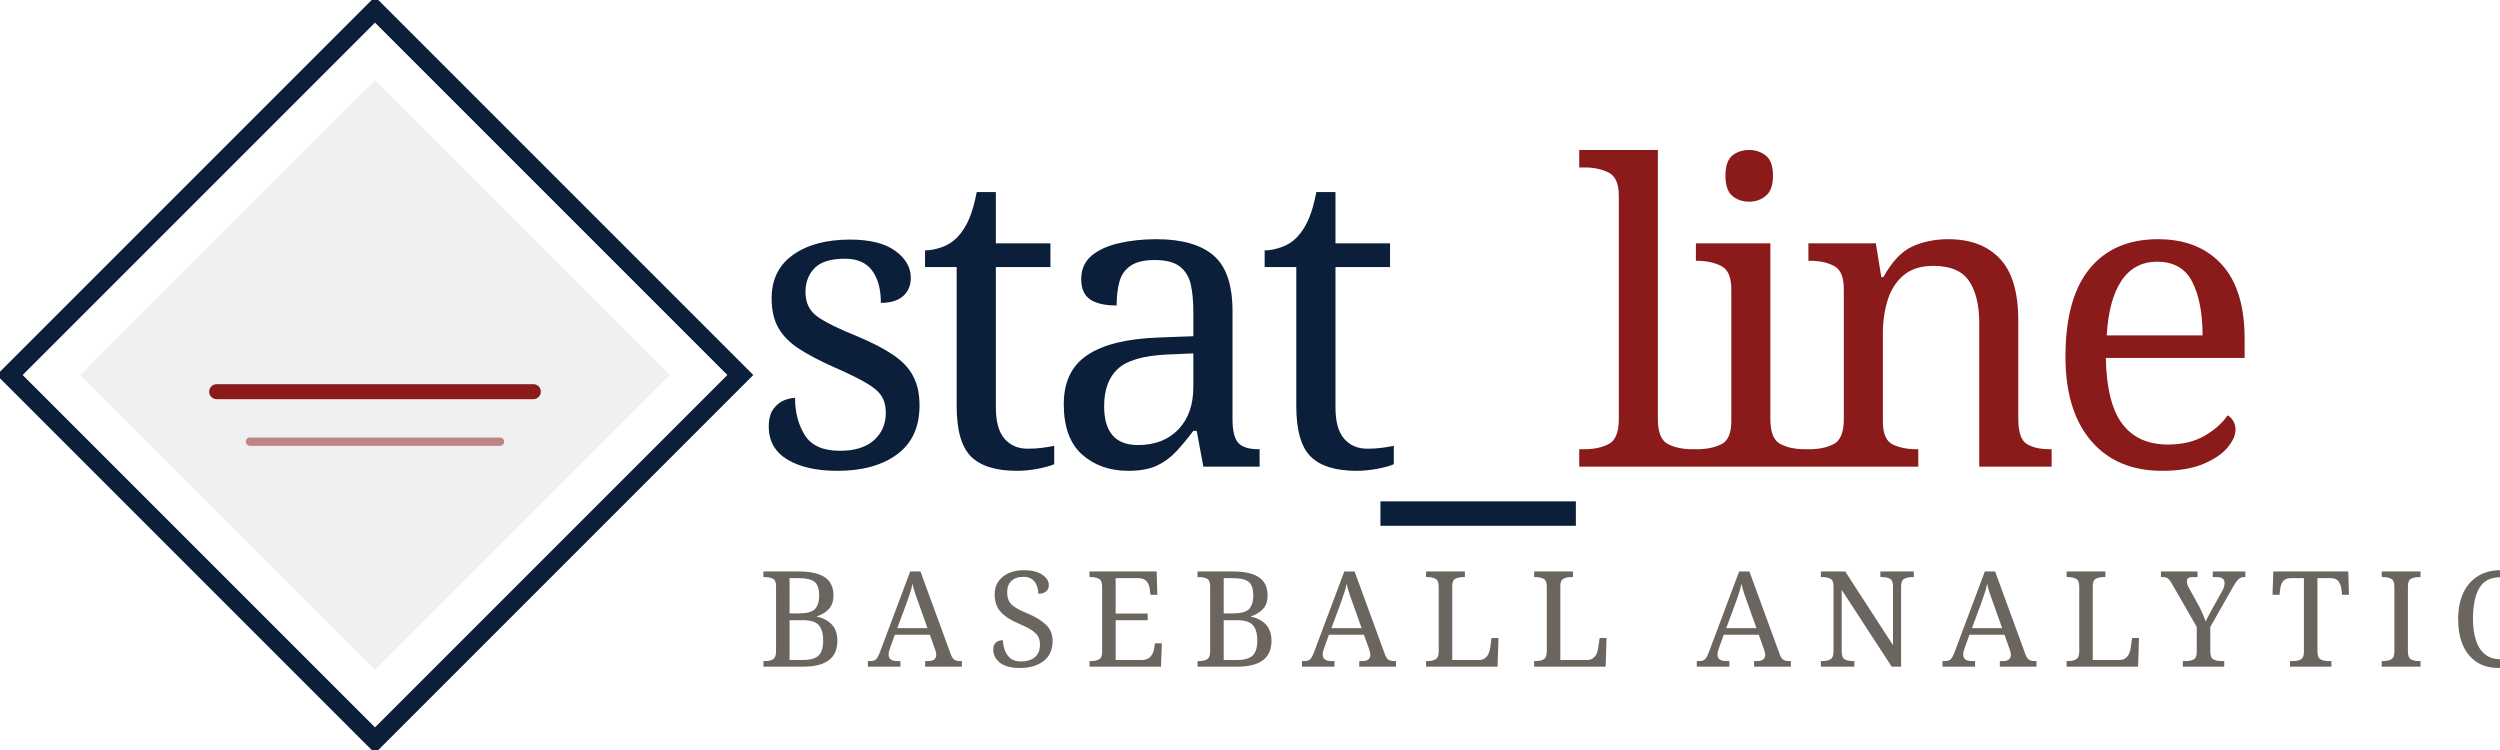
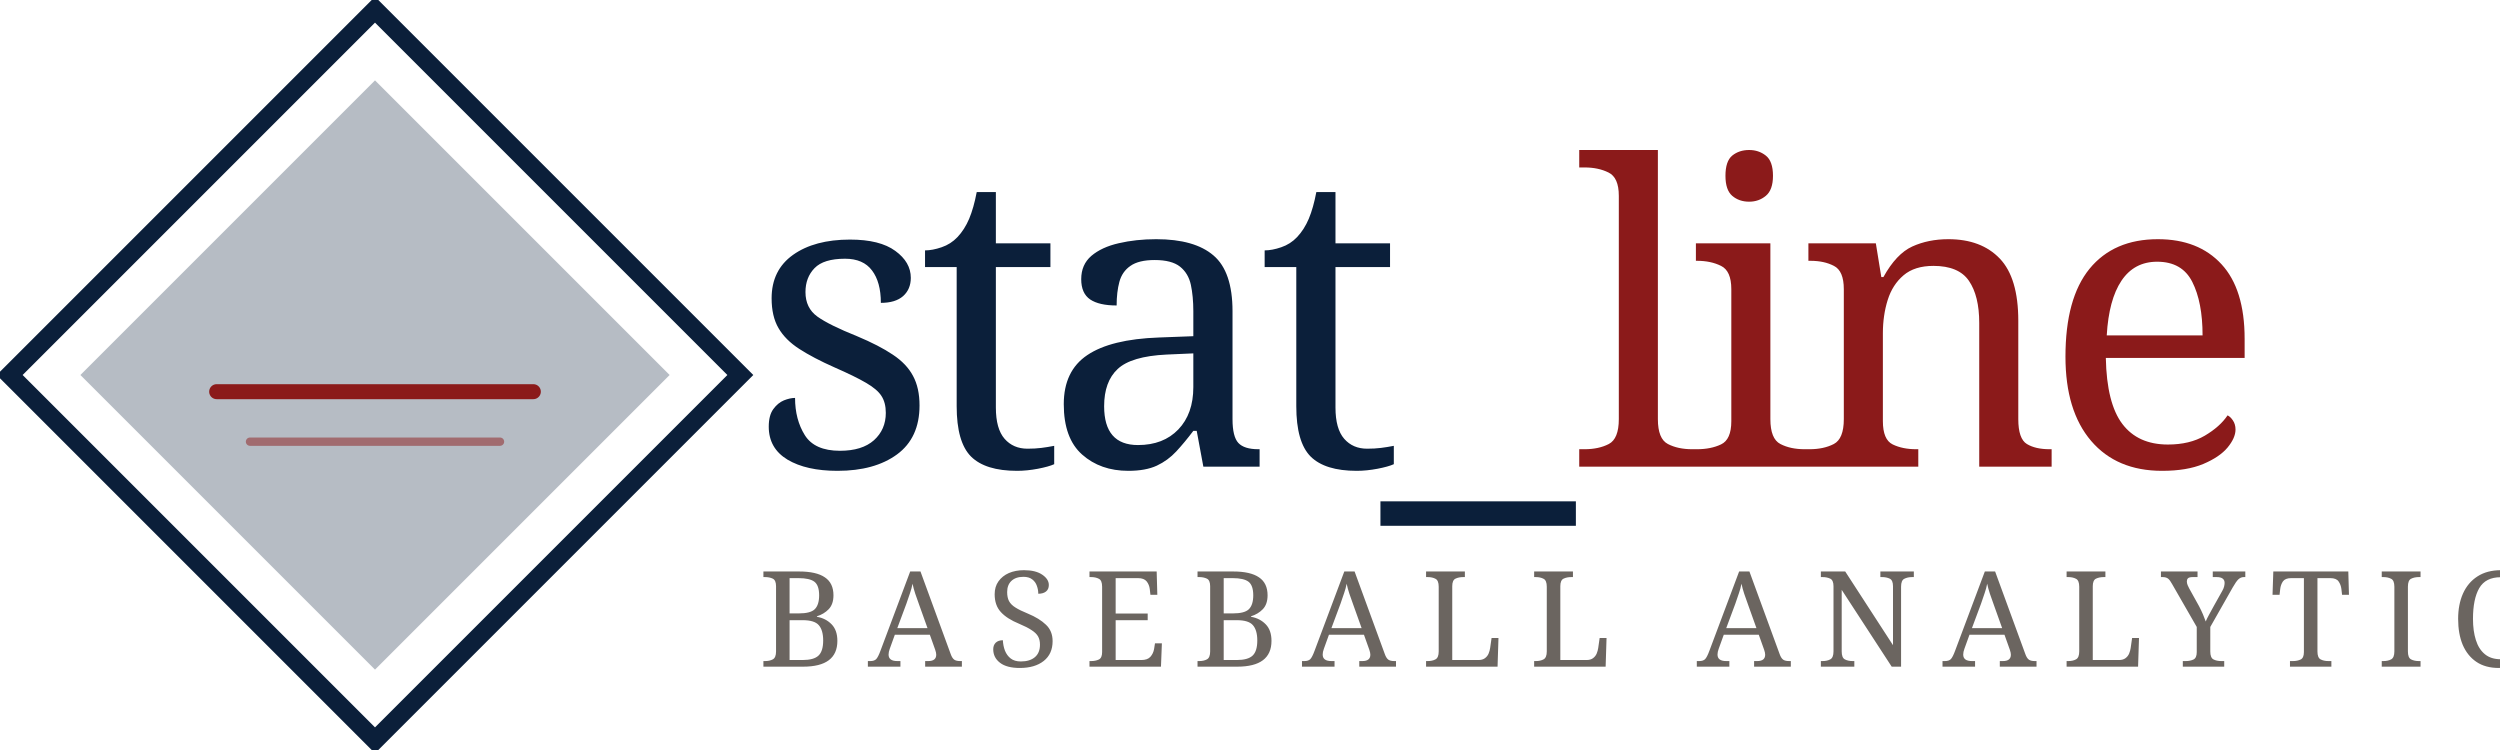
<svg xmlns="http://www.w3.org/2000/svg" viewBox="0 0 300 90">
  <rect x="14" y="14" width="62" height="62" fill="none" stroke="#0B1F3A" stroke-width="2.2" transform="rotate(45 45 45)" />
-   <rect x="20" y="20" width="50" height="50" fill="#0B1F3A" opacity="0.07" transform="rotate(45 45 45)" />
+   <rect x="20" y="20" width="50" height="50" fill="#0B1F3A" opacity="0.3" transform="rotate(45 45 45)" />
  <line x1="26" y1="47" x2="64" y2="47" stroke="#8B1A1A" stroke-width="1.8" stroke-linecap="round" />
  <line x1="30" y1="53" x2="60" y2="53" stroke="#8B1A1A" stroke-width="1" stroke-linecap="round" opacity="0.5" />
  <text x="90" y="56" font-family="Cambria" font-size="50" font-weight="500" letter-spacing="-2.5" fill="#0B1F3A">stat_<tspan fill="#8B1A1A">line</tspan>
  </text>
  <text x="91" y="80" font-family="Cambria" font-size="16" font-weight="400" letter-spacing="3" fill="#6b6560">BASEBALL ANALYTICS</text>
</svg>
